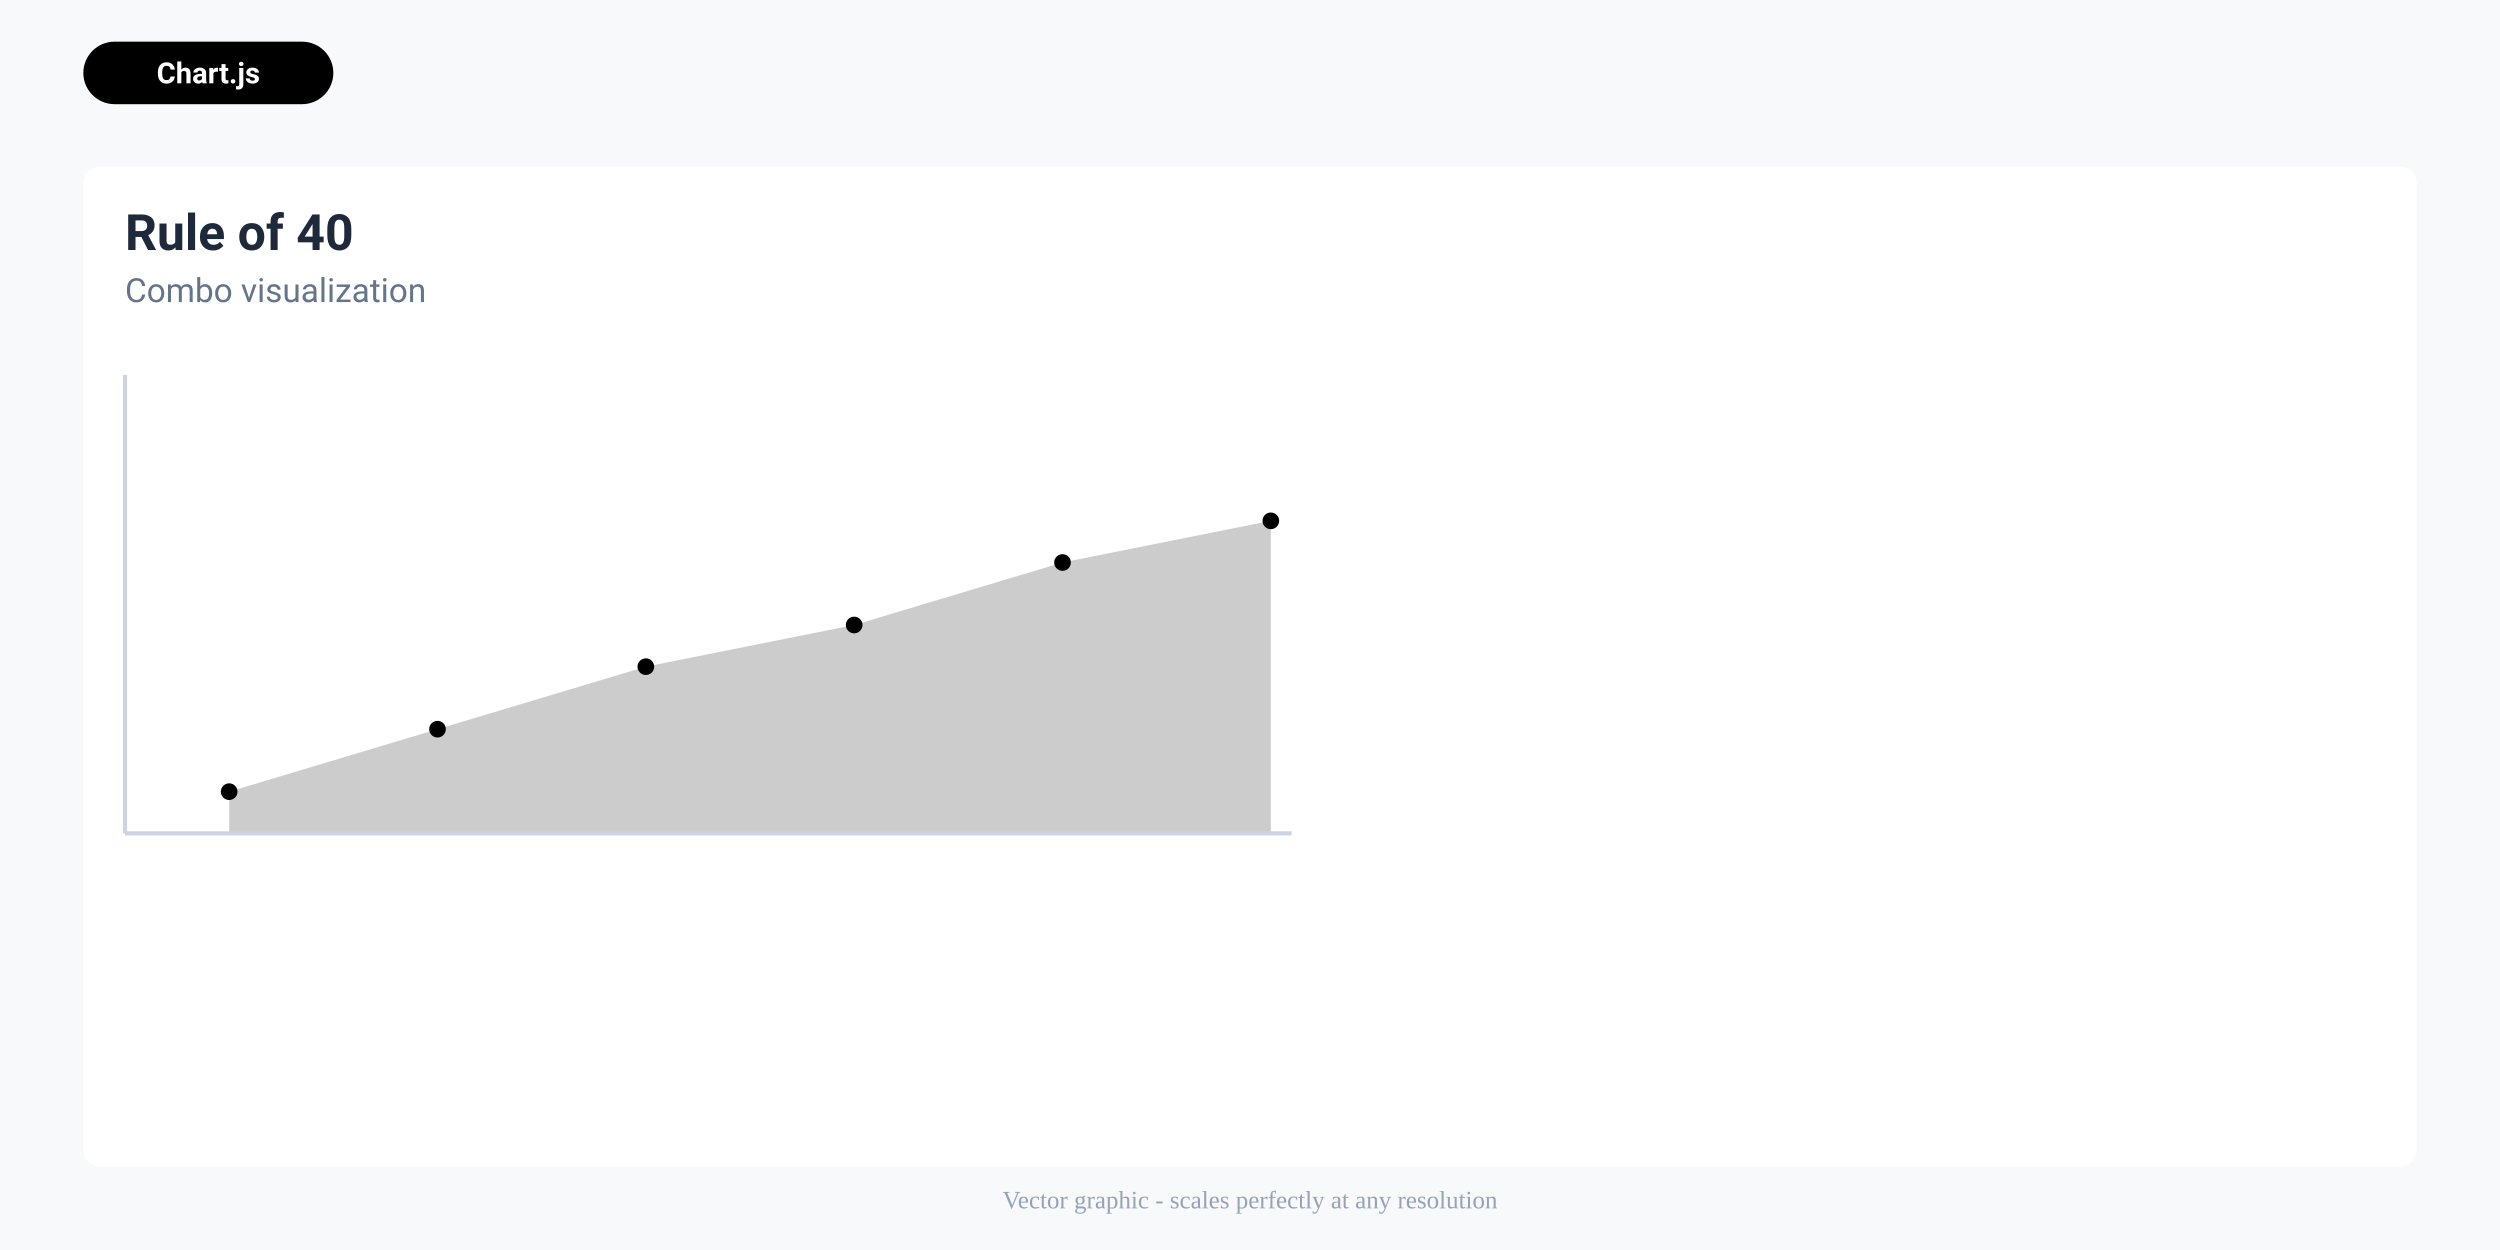
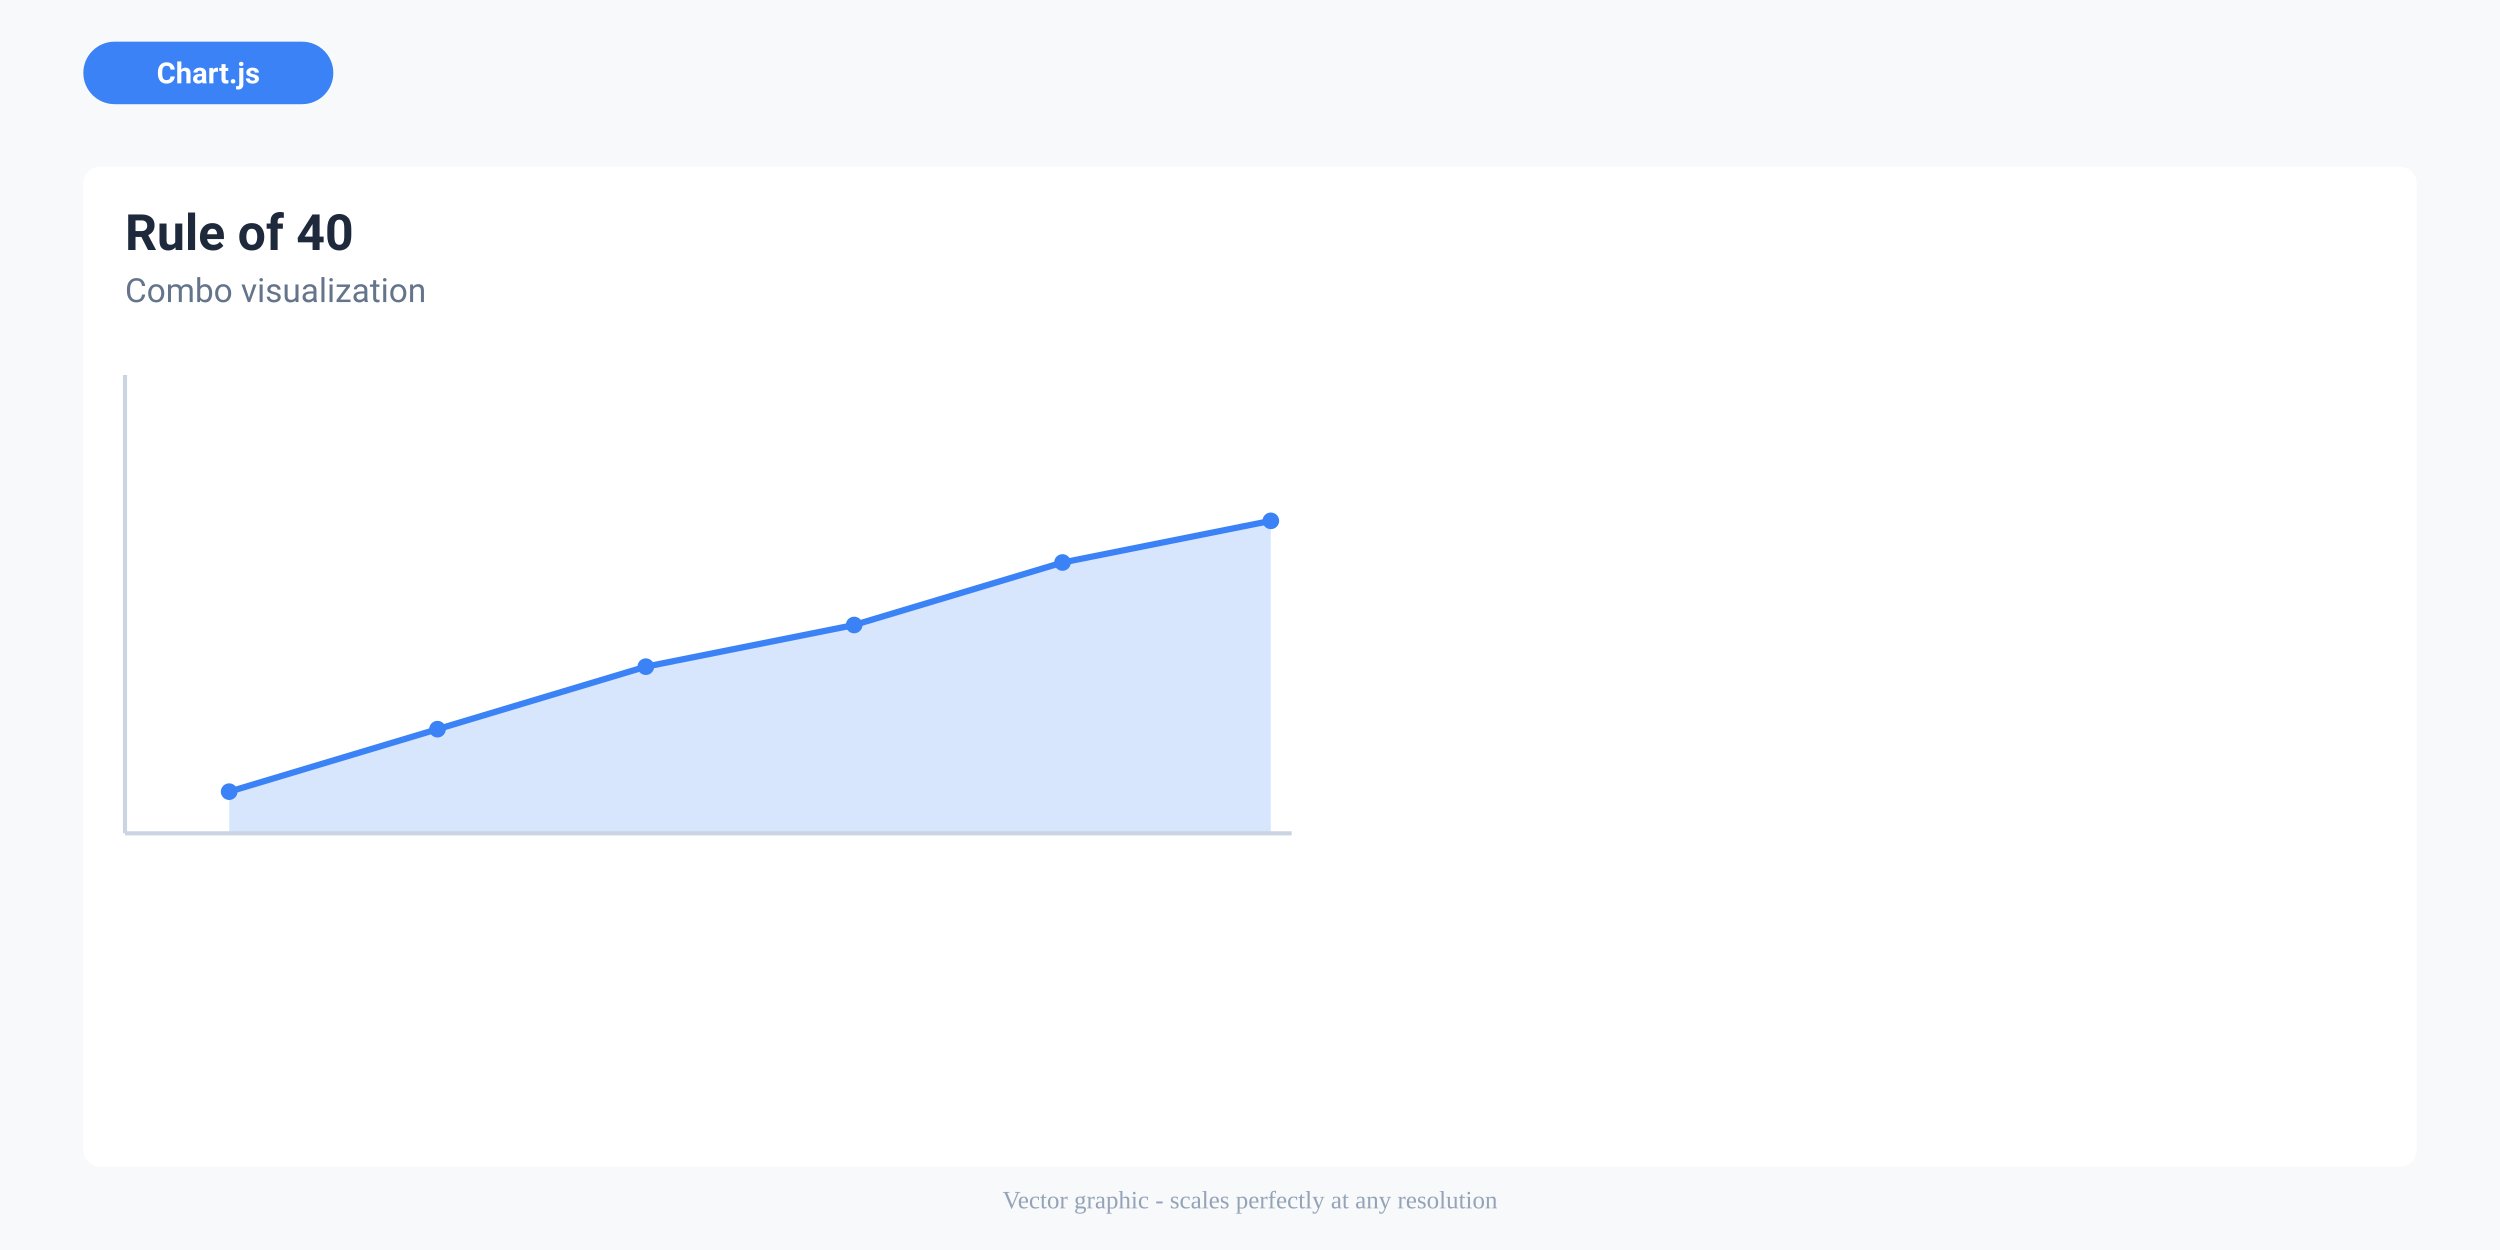
<svg xmlns="http://www.w3.org/2000/svg" width="1200" height="600">
  <defs>
    <style>
      .title { font-family: -apple-system, BlinkMacSystemFont, 'Segoe UI', Roboto, sans-serif; font-size: 24px; font-weight: 600; }
      .subtitle { font-family: -apple-system, BlinkMacSystemFont, 'Segoe UI', Roboto, sans-serif; font-size: 16px; }
      .library-badge { font-family: -apple-system, BlinkMacSystemFont, 'Segoe UI', Roboto, sans-serif; font-size: 14px; font-weight: 600; }
    </style>
  </defs>
  <rect width="1200" height="600" fill="#f8f9fa" />
  <rect x="40" y="80" width="1120" height="480" fill="white" rx="8" />
-   <rect x="40" y="20" width="120" height="30" fill="undefined" rx="15" />
+   <rect x="40" y="20" width="120" height="30" fill="#3b82f6" rx="15" />
  <text x="100" y="40" text-anchor="middle" fill="white" class="library-badge">Chart.js</text>
  <text x="60" y="120" fill="#1e293b" class="title">Rule of 40</text>
  <text x="60" y="145" fill="#64748b" class="subtitle">Combo visualization</text>
  <g transform="translate(60, 100)">
-     <path d="M 50 280 L 150 250 L 250 220 L 350 200 L 450 170 L 550 150 L 550 300 L 50 300 Z" fill="undefined" opacity="0.2" />
-     <path d="M 50 280 L 150 250 L 250 220 L 350 200 L 450 170 L 550 150" fill="none" stroke="undefined" stroke-width="3" />
-     <circle cx="50" cy="280" r="4" fill="undefined" />
-     <circle cx="150" cy="250" r="4" fill="undefined" />
-     <circle cx="250" cy="220" r="4" fill="undefined" />
-     <circle cx="350" cy="200" r="4" fill="undefined" />
-     <circle cx="450" cy="170" r="4" fill="undefined" />
-     <circle cx="550" cy="150" r="4" fill="undefined" />
+     <path d="M 50 280 L 150 250 L 250 220 L 350 200 L 450 170 L 550 150 L 550 300 L 50 300 Z" fill="#3b82f6" opacity="0.2" />
+     <path d="M 50 280 L 150 250 L 250 220 L 350 200 L 450 170 L 550 150" fill="none" stroke="#3b82f6" stroke-width="3" />
+     <circle cx="50" cy="280" r="4" fill="#3b82f6" />
+     <circle cx="150" cy="250" r="4" fill="#3b82f6" />
+     <circle cx="250" cy="220" r="4" fill="#3b82f6" />
+     <circle cx="350" cy="200" r="4" fill="#3b82f6" />
+     <circle cx="450" cy="170" r="4" fill="#3b82f6" />
+     <circle cx="550" cy="150" r="4" fill="#3b82f6" />
  </g>
  <line x1="60" y1="400" x2="620" y2="400" stroke="#cbd5e1" stroke-width="2" />
  <line x1="60" y1="180" x2="60" y2="400" stroke="#cbd5e1" stroke-width="2" />
  <text x="600" y="580" text-anchor="middle" fill="#94a3b8" font-size="12">
    Vector graphic - scales perfectly at any resolution
  </text>
</svg>
